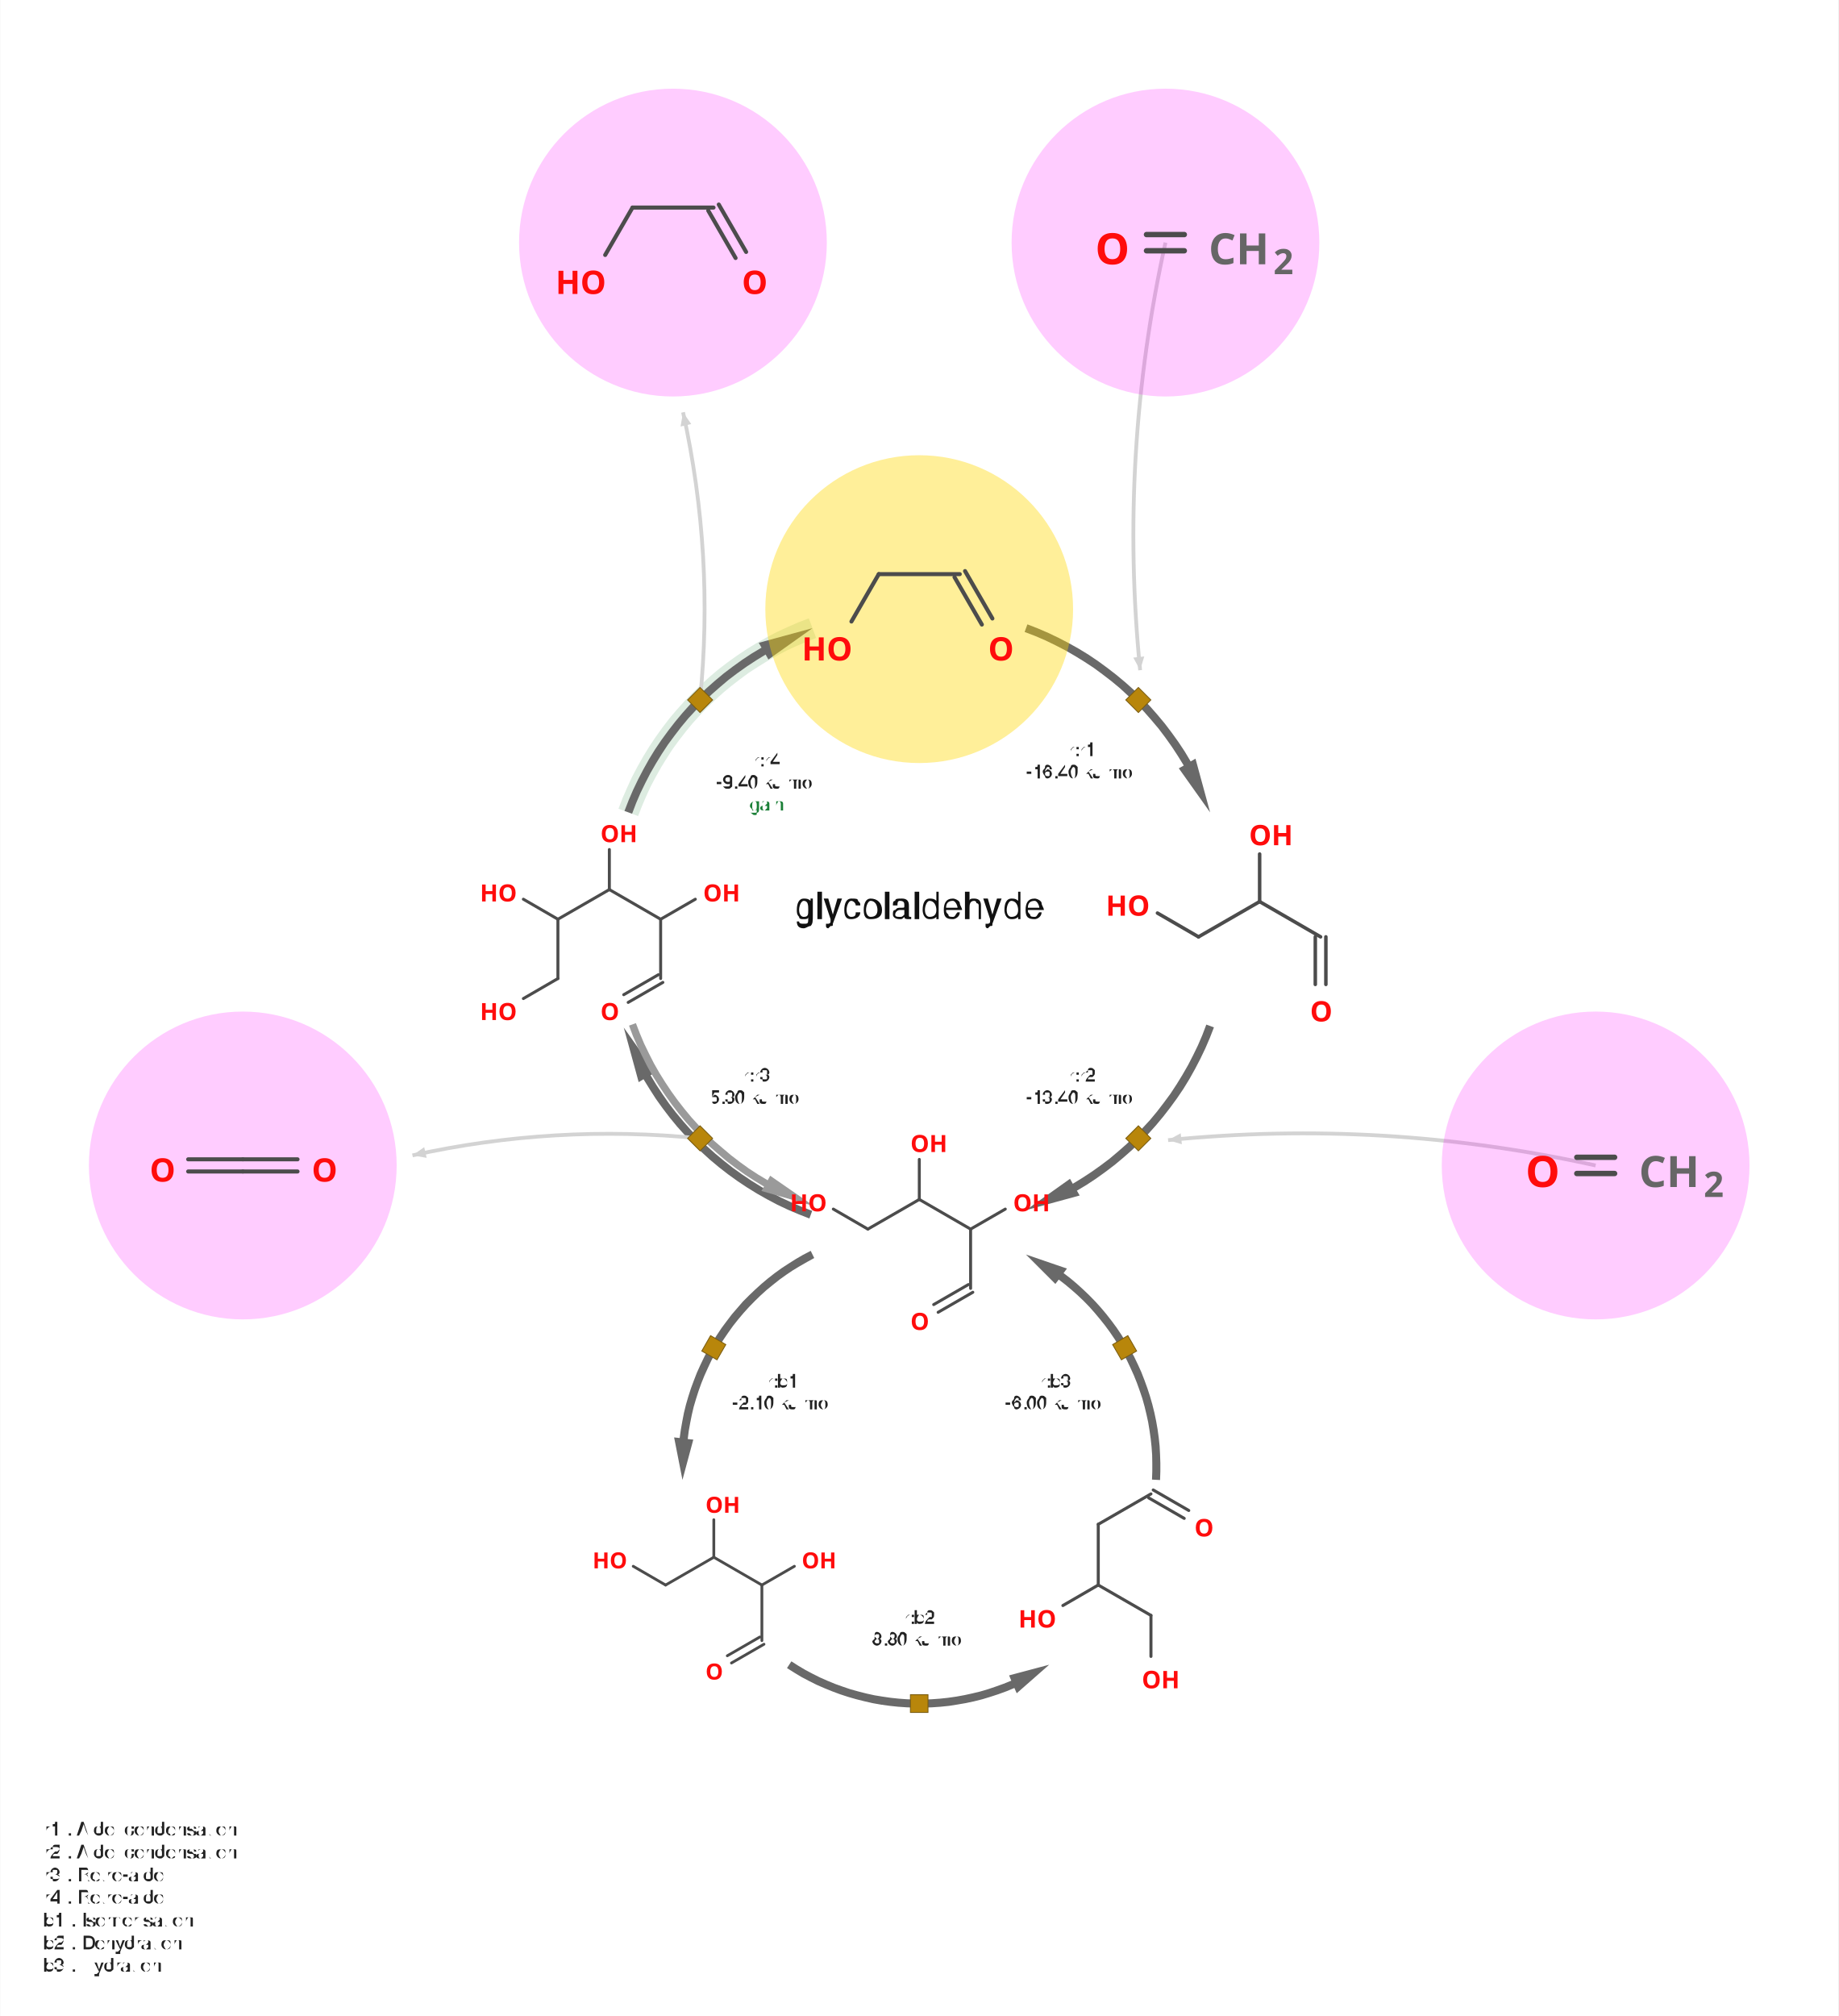
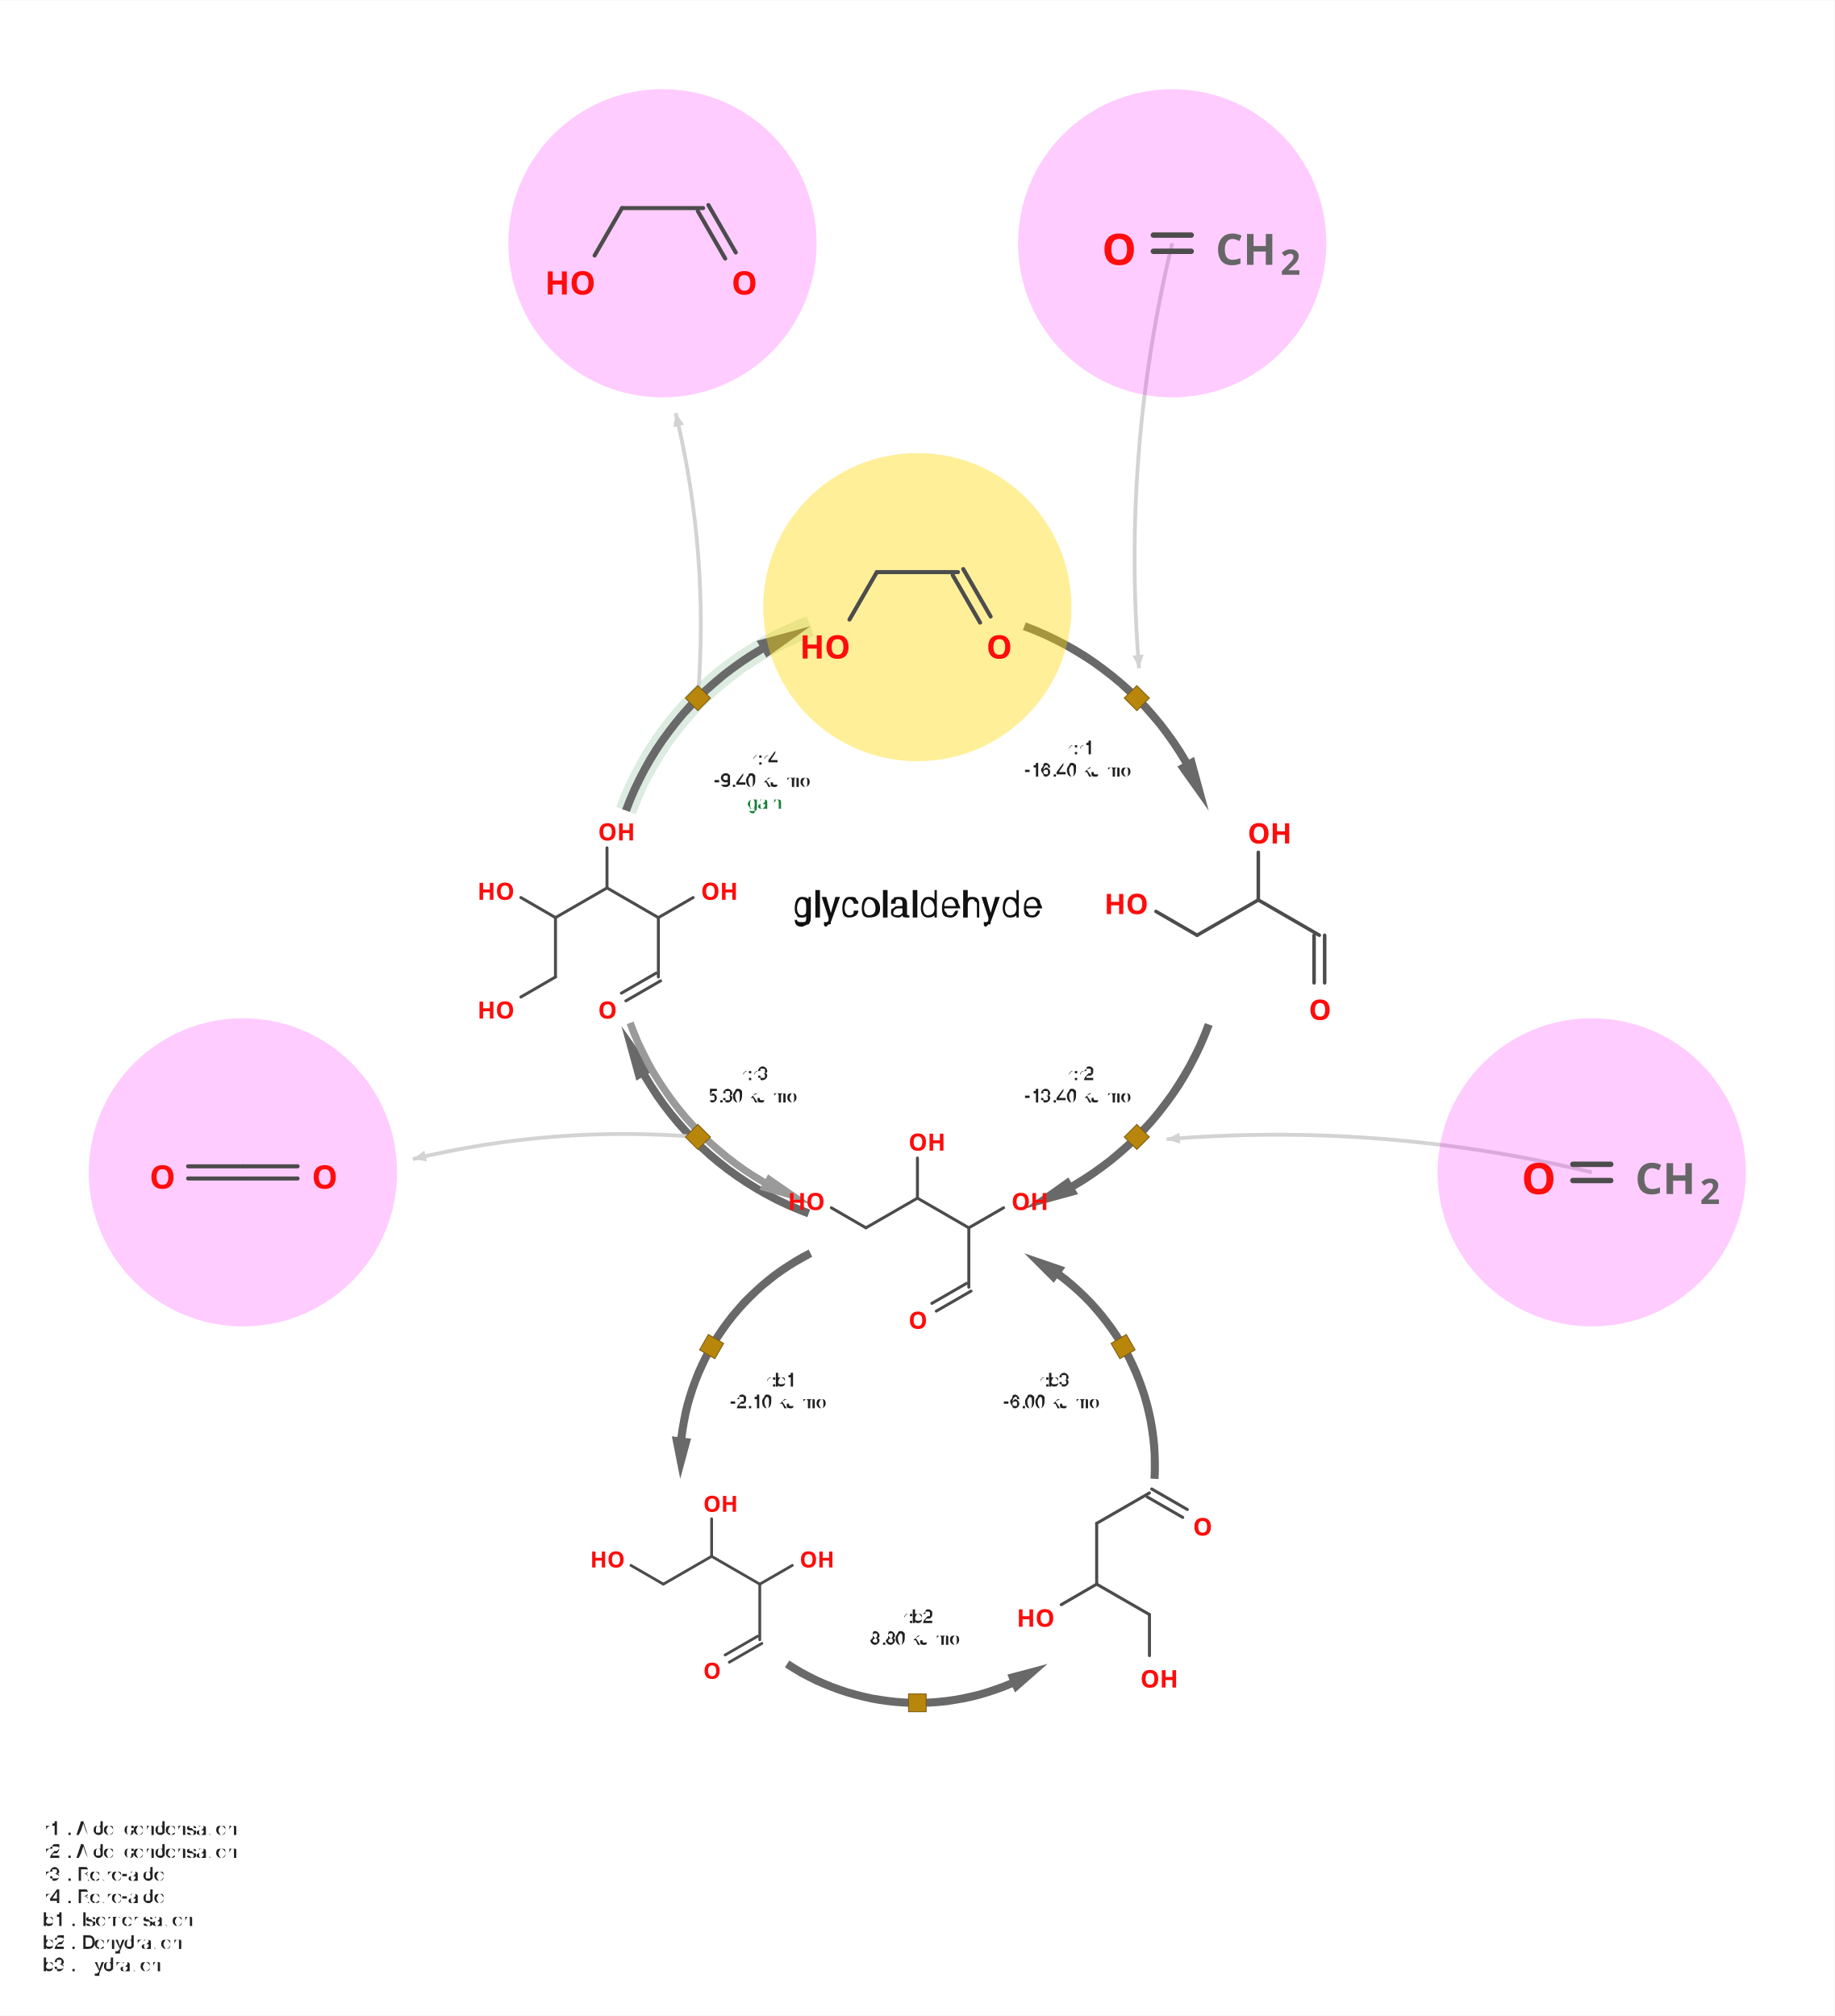
- <svg xmlns="http://www.w3.org/2000/svg" width="1100" height="1206" viewBox="0 0 1100.00 1206.33">
+ <svg xmlns="http://www.w3.org/2000/svg" width="1100" height="1209" viewBox="0 0 1100.00 1208.52">
  <rect width="100%" height="100%" fill="white" />
-   <g transform="scale(87.6288) translate(6.2765,6.2765)">
+   <g transform="scale(87.9215) translate(6.2556,6.2556)">
    <path d="M0.739,-2.013 L0.811,-1.985 L0.883,-1.954 L0.954,-1.92 L1.023,-1.884 L1.091,-1.846 L1.158,-1.805 L1.223,-1.761 L1.286,-1.715 L1.348,-1.667 L1.408,-1.617 L1.466,-1.565 L1.522,-1.51 L1.576,-1.454 L1.628,-1.395 L1.678,-1.335 L1.725,-1.273 L1.771,-1.209 L1.814,-1.144 L1.854,-1.077 L1.887,-1.096 L1.987,-0.729 L1.773,-1.03 L1.807,-1.049 L1.767,-1.114 L1.725,-1.178 L1.681,-1.24 L1.635,-1.301 L1.586,-1.359 L1.536,-1.416 L1.483,-1.471 L1.428,-1.524 L1.372,-1.576 L1.313,-1.625 L1.253,-1.671 L1.192,-1.716 L1.128,-1.758 L1.063,-1.798 L0.997,-1.836 L0.929,-1.871 L0.861,-1.904 L0.791,-1.934 L0.72,-1.961 Z" fill="#696969" opacity="1.0" stroke="none" stroke-width="0" />
    <path d="M2.013,0.739 L1.985,0.811 L1.954,0.883 L1.92,0.954 L1.884,1.023 L1.846,1.091 L1.805,1.158 L1.761,1.223 L1.715,1.286 L1.667,1.348 L1.617,1.408 L1.565,1.466 L1.51,1.522 L1.454,1.576 L1.395,1.628 L1.335,1.678 L1.273,1.725 L1.209,1.771 L1.144,1.814 L1.077,1.854 L1.096,1.887 L0.729,1.987 L1.03,1.773 L1.049,1.807 L1.114,1.767 L1.178,1.725 L1.24,1.681 L1.301,1.635 L1.359,1.586 L1.416,1.536 L1.471,1.483 L1.524,1.428 L1.576,1.372 L1.625,1.313 L1.671,1.253 L1.716,1.192 L1.758,1.128 L1.798,1.063 L1.836,0.997 L1.871,0.929 L1.904,0.861 L1.934,0.791 L1.961,0.72 Z" fill="#696969" opacity="1.0" stroke="none" stroke-width="0" />
    <path d="M-0.75,2.044 L-0.824,2.015 L-0.897,1.984 L-0.969,1.95 L-1.039,1.913 L-1.108,1.874 L-1.176,1.832 L-1.242,1.788 L-1.306,1.742 L-1.369,1.693 L-1.43,1.642 L-1.488,1.589 L-1.546,1.533 L-1.6,1.476 L-1.653,1.417 L-1.704,1.355 L-1.752,1.292 L-1.798,1.228 L-1.841,1.161 L-1.883,1.093 L-1.916,1.113 L-2.018,0.74 L-1.802,1.046 L-1.835,1.066 L-1.795,1.132 L-1.752,1.197 L-1.708,1.26 L-1.661,1.321 L-1.611,1.381 L-1.56,1.439 L-1.506,1.495 L-1.451,1.549 L-1.393,1.601 L-1.334,1.65 L-1.273,1.698 L-1.21,1.743 L-1.146,1.786 L-1.08,1.827 L-1.013,1.865 L-0.944,1.901 L-0.874,1.934 L-0.803,1.964 L-0.731,1.992 Z" fill="#696969" opacity="1.0" stroke="none" stroke-width="0" />
    <path d="M-1.982,0.727 L-1.955,0.799 L-1.924,0.87 L-1.891,0.939 L-1.856,1.008 L-1.818,1.075 L-1.777,1.14 L-1.734,1.204 L-1.689,1.267 L-1.642,1.328 L-1.593,1.387 L-1.541,1.444 L-1.487,1.499 L-1.432,1.552 L-1.374,1.603 L-1.315,1.653 L-1.254,1.699 L-1.191,1.744 L-1.126,1.786 L-1.06,1.826 L-1.078,1.856 L-0.719,1.959 L-1.018,1.752 L-1.035,1.783 L-1.1,1.744 L-1.163,1.703 L-1.224,1.659 L-1.284,1.613 L-1.341,1.565 L-1.398,1.516 L-1.452,1.464 L-1.504,1.41 L-1.555,1.354 L-1.603,1.296 L-1.649,1.237 L-1.693,1.176 L-1.735,1.113 L-1.775,1.049 L-1.812,0.984 L-1.846,0.917 L-1.879,0.849 L-1.908,0.78 L-1.935,0.71 Z" fill="#9a9a9a" opacity="1.0" stroke="none" stroke-width="0" />
    <path d="M-2.054,-0.754 L-2.026,-0.827 L-1.994,-0.9 L-1.961,-0.972 L-1.924,-1.042 L-1.885,-1.111 L-1.844,-1.178 L-1.8,-1.244 L-1.754,-1.308 L-1.706,-1.371 L-1.655,-1.431 L-1.602,-1.49 L-1.547,-1.547 L-1.49,-1.602 L-1.431,-1.655 L-1.371,-1.706 L-1.308,-1.754 L-1.244,-1.8 L-1.178,-1.844 L-1.111,-1.885 L-1.042,-1.924 L-0.972,-1.961 L-0.9,-1.994 L-0.827,-2.026 L-0.754,-2.054 L-0.704,-1.92 L-0.773,-1.893 L-0.841,-1.864 L-0.908,-1.833 L-0.974,-1.798 L-1.038,-1.762 L-1.101,-1.723 L-1.163,-1.683 L-1.223,-1.639 L-1.281,-1.594 L-1.338,-1.547 L-1.393,-1.497 L-1.446,-1.446 L-1.497,-1.393 L-1.547,-1.338 L-1.594,-1.281 L-1.639,-1.223 L-1.683,-1.163 L-1.723,-1.101 L-1.762,-1.038 L-1.798,-0.974 L-1.833,-0.908 L-1.864,-0.841 L-1.893,-0.773 L-1.92,-0.704 Z" fill="#1a7f37" opacity="0.15" />
    <path d="M-2.013,-0.739 L-1.985,-0.811 L-1.954,-0.883 L-1.92,-0.954 L-1.884,-1.023 L-1.846,-1.091 L-1.805,-1.158 L-1.761,-1.223 L-1.715,-1.286 L-1.667,-1.348 L-1.617,-1.408 L-1.565,-1.466 L-1.51,-1.522 L-1.454,-1.576 L-1.395,-1.628 L-1.335,-1.678 L-1.273,-1.725 L-1.209,-1.771 L-1.144,-1.814 L-1.077,-1.854 L-1.096,-1.887 L-0.729,-1.987 L-1.03,-1.773 L-1.049,-1.807 L-1.114,-1.767 L-1.178,-1.725 L-1.24,-1.681 L-1.301,-1.635 L-1.359,-1.586 L-1.416,-1.536 L-1.471,-1.483 L-1.524,-1.428 L-1.576,-1.372 L-1.625,-1.313 L-1.671,-1.253 L-1.716,-1.192 L-1.758,-1.128 L-1.798,-1.063 L-1.836,-0.997 L-1.871,-0.929 L-1.904,-0.861 L-1.934,-0.791 L-1.961,-0.72 Z" fill="#696969" opacity="1.0" stroke="none" stroke-width="0" />
    <path d="M-0.741,2.265 L-0.793,2.292 L-0.843,2.321 L-0.892,2.352 L-0.941,2.384 L-0.988,2.418 L-1.034,2.454 L-1.078,2.491 L-1.121,2.53 L-1.163,2.57 L-1.204,2.611 L-1.242,2.655 L-1.28,2.699 L-1.315,2.745 L-1.35,2.792 L-1.382,2.84 L-1.413,2.889 L-1.442,2.939 L-1.469,2.991 L-1.494,3.043 L-1.518,3.096 L-1.539,3.15 L-1.559,3.204 L-1.577,3.26 L-1.593,3.315 L-1.607,3.372 L-1.618,3.429 L-1.628,3.486 L-1.636,3.543 L-1.674,3.539 L-1.617,3.829 L-1.543,3.554 L-1.581,3.55 L-1.574,3.494 L-1.564,3.439 L-1.553,3.384 L-1.54,3.329 L-1.524,3.275 L-1.507,3.222 L-1.488,3.169 L-1.467,3.117 L-1.444,3.066 L-1.42,3.015 L-1.394,2.966 L-1.366,2.917 L-1.336,2.87 L-1.304,2.823 L-1.272,2.778 L-1.237,2.734 L-1.201,2.691 L-1.163,2.649 L-1.124,2.609 L-1.084,2.57 L-1.042,2.532 L-0.999,2.497 L-0.955,2.462 L-0.909,2.429 L-0.863,2.398 L-0.815,2.369 L-0.766,2.341 L-0.717,2.314 Z" fill="#696969" opacity="1.0" stroke="none" stroke-width="0" />
    <path d="M-0.903,5.114 L-0.854,5.145 L-0.804,5.175 L-0.753,5.202 L-0.701,5.228 L-0.648,5.251 L-0.594,5.273 L-0.54,5.293 L-0.485,5.311 L-0.429,5.327 L-0.373,5.341 L-0.316,5.354 L-0.259,5.364 L-0.201,5.372 L-0.144,5.378 L-0.086,5.382 L-0.028,5.384 L0.03,5.384 L0.088,5.382 L0.146,5.378 L0.204,5.372 L0.261,5.363 L0.319,5.353 L0.375,5.341 L0.431,5.327 L0.487,5.31 L0.542,5.292 L0.597,5.272 L0.65,5.25 L0.666,5.286 L0.888,5.091 L0.614,5.164 L0.629,5.2 L0.577,5.221 L0.524,5.24 L0.471,5.258 L0.417,5.274 L0.363,5.287 L0.308,5.299 L0.253,5.309 L0.197,5.317 L0.141,5.323 L0.085,5.327 L0.029,5.329 L-0.027,5.329 L-0.083,5.327 L-0.139,5.323 L-0.195,5.317 L-0.25,5.309 L-0.305,5.3 L-0.36,5.288 L-0.415,5.274 L-0.469,5.259 L-0.522,5.241 L-0.575,5.222 L-0.626,5.201 L-0.678,5.178 L-0.728,5.153 L-0.777,5.127 L-0.826,5.098 L-0.873,5.068 Z" fill="#696969" opacity="1.0" stroke="none" stroke-width="0" />
    <path d="M1.645,3.83 L1.647,3.772 L1.647,3.714 L1.645,3.656 L1.642,3.598 L1.636,3.541 L1.628,3.483 L1.618,3.426 L1.606,3.369 L1.592,3.313 L1.576,3.257 L1.558,3.202 L1.538,3.147 L1.517,3.093 L1.493,3.04 L1.468,2.988 L1.44,2.937 L1.411,2.887 L1.381,2.838 L1.348,2.789 L1.314,2.743 L1.278,2.697 L1.241,2.653 L1.202,2.61 L1.161,2.568 L1.119,2.528 L1.076,2.489 L1.032,2.452 L0.986,2.417 L1.009,2.386 L0.729,2.29 L0.93,2.491 L0.953,2.461 L0.997,2.495 L1.04,2.531 L1.082,2.568 L1.123,2.607 L1.162,2.647 L1.199,2.689 L1.235,2.732 L1.27,2.776 L1.303,2.821 L1.335,2.868 L1.364,2.915 L1.392,2.964 L1.419,3.013 L1.443,3.064 L1.466,3.115 L1.487,3.167 L1.506,3.22 L1.524,3.273 L1.539,3.327 L1.552,3.381 L1.564,3.436 L1.573,3.491 L1.581,3.547 L1.587,3.603 L1.591,3.659 L1.592,3.715 L1.592,3.771 L1.59,3.827 Z" fill="#696969" opacity="1.0" stroke="none" stroke-width="0" />
-     <path d="M1.682,-4.62 Q1.362,-3.174 1.509,-1.7" fill="none" stroke="#d3d3d3" stroke-width="0.026" />
-     <path d="M1.509,-1.7 L1.462,-1.786 L1.537,-1.794 Z" fill="#d3d3d3" />
-     <circle cx="1.682" cy="-4.62" r="1.051" fill="#ff00ff" fill-opacity="0.2" stroke="none" />
-     <svg x="0.575" y="-5.726" width="2.213" height="2.213" viewBox="0 0 100 100" preserveAspectRatio="xMidYMid meet">
+     <path d="M1.738,-4.599 Q1.393,-3.168 1.512,-1.7" fill="none" stroke="#d3d3d3" stroke-width="0.026" />
+     <path d="M1.512,-1.7 L1.468,-1.787 L1.543,-1.793 Z" fill="#d3d3d3" />
+     <circle cx="1.738" cy="-4.599" r="1.051" fill="#ff00ff" fill-opacity="0.2" stroke="none" />
+     <svg x="0.632" y="-5.706" width="2.213" height="2.213" viewBox="0 0 100 100" preserveAspectRatio="xMidYMid meet">
      <g transform="translate(0,0)">
        <svg width="100" height="100" x="0" y="0" viewBox="0 0 120 80" font-family="sans-serif" stroke="rgb(76,76,76)" stroke-width="2" stroke-linecap="round">
          <line x1="67.0" y1="43.0" x2="53.0" y2="43.0" opacity="1.0" stroke="rgb(76,76,76)" stroke-width="2.0" />
          <line x1="67.0" y1="37.0" x2="53.0" y2="37.0" opacity="1.0" stroke="rgb(76,76,76)" stroke-width="2.0" />
          <text x="76" y="48" fill="rgb(102,102,102)" stroke-width="0" font-weight="bold" font-size="16">CH</text>
          <text x="100" y="51.68" fill="rgb(102,102,102)" stroke-width="0" font-weight="bold" font-size="13">2</text>
          <text x="34" y="48" fill="rgb(255,12,12)" stroke-width="0" font-weight="bold" font-size="16">O</text>
        </svg>
      </g>
      <text font-size="18" fill="gray" font-family="sans-serif" x="10" y="20" />
    </svg>
-     <path d="M4.62,1.682 Q3.174,1.362 1.7,1.509" fill="none" stroke="#d3d3d3" stroke-width="0.026" />
-     <path d="M1.7,1.509 L1.786,1.462 L1.794,1.537 Z" fill="#d3d3d3" />
-     <circle cx="4.62" cy="1.682" r="1.051" fill="#ff00ff" fill-opacity="0.2" stroke="none" />
-     <svg x="3.514" y="0.575" width="2.213" height="2.213" viewBox="0 0 100 100" preserveAspectRatio="xMidYMid meet">
+     <path d="M4.599,1.738 Q3.168,1.393 1.7,1.512" fill="none" stroke="#d3d3d3" stroke-width="0.026" />
+     <path d="M1.7,1.512 L1.787,1.468 L1.793,1.543 Z" fill="#d3d3d3" />
+     <circle cx="4.599" cy="1.738" r="1.051" fill="#ff00ff" fill-opacity="0.2" stroke="none" />
+     <svg x="3.493" y="0.632" width="2.213" height="2.213" viewBox="0 0 100 100" preserveAspectRatio="xMidYMid meet">
      <g transform="translate(0,0)">
        <svg width="100" height="100" x="0" y="0" viewBox="0 0 120 80" font-family="sans-serif" stroke="rgb(76,76,76)" stroke-width="2" stroke-linecap="round">
          <line x1="67.0" y1="43.0" x2="53.0" y2="43.0" opacity="1.0" stroke="rgb(76,76,76)" stroke-width="2.0" />
          <line x1="67.0" y1="37.0" x2="53.0" y2="37.0" opacity="1.0" stroke="rgb(76,76,76)" stroke-width="2.0" />
          <text x="76" y="48" fill="rgb(102,102,102)" stroke-width="0" font-weight="bold" font-size="16">CH</text>
          <text x="100" y="51.68" fill="rgb(102,102,102)" stroke-width="0" font-weight="bold" font-size="13">2</text>
          <text x="34" y="48" fill="rgb(255,12,12)" stroke-width="0" font-weight="bold" font-size="16">O</text>
        </svg>
      </g>
      <text font-size="18" fill="gray" font-family="sans-serif" x="10" y="20" />
    </svg>
-     <path d="M-1.497,1.497 Q-2.488,1.398 -3.461,1.613" fill="none" stroke="#d3d3d3" stroke-width="0.026" />
-     <path d="M-3.461,1.613 L-3.381,1.557 L-3.364,1.63 Z" fill="#d3d3d3" />
-     <circle cx="-4.62" cy="1.682" r="1.051" fill="#ff00ff" fill-opacity="0.2" stroke="none" />
-     <svg x="-5.726" y="0.575" width="2.213" height="2.213" viewBox="0 0 100 100" preserveAspectRatio="xMidYMid meet">
+     <path d="M-1.497,1.497 Q-2.481,1.417 -3.441,1.648" fill="none" stroke="#d3d3d3" stroke-width="0.026" />
+     <path d="M-3.441,1.648 L-3.362,1.59 L-3.345,1.663 Z" fill="#d3d3d3" />
+     <circle cx="-4.599" cy="1.738" r="1.051" fill="#ff00ff" fill-opacity="0.2" stroke="none" />
+     <svg x="-5.706" y="0.632" width="2.213" height="2.213" viewBox="0 0 100 100" preserveAspectRatio="xMidYMid meet">
      <g transform="translate(0,0)">
        <svg width="100" height="100" x="0" y="0" viewBox="0 0 160 80" font-family="sans-serif" stroke="rgb(76,76,76)" stroke-width="2" stroke-linecap="round">
          <line x1="107.0" y1="43.0" x2="80.0" y2="43.0" opacity="1.0" stroke="rgb(76,76,76)" stroke-width="2.0" />
          <line x1="107.0" y1="37.0" x2="80.0" y2="37.0" opacity="1.0" stroke="rgb(76,76,76)" stroke-width="2.0" />
          <line x1="80.0" y1="43.0" x2="53.0" y2="43.0" opacity="1.0" stroke="rgb(76,76,76)" stroke-width="2.0" />
          <line x1="80.0" y1="37.0" x2="53.0" y2="37.0" opacity="1.0" stroke="rgb(76,76,76)" stroke-width="2.0" />
          <text x="114" y="48" fill="rgb(255,12,12)" stroke-width="0" font-weight="bold" font-size="16">O</text>
          <text x="34" y="48" fill="rgb(255,12,12)" stroke-width="0" font-weight="bold" font-size="16">O</text>
        </svg>
      </g>
      <text font-size="18" fill="gray" font-family="sans-serif" x="10" y="20" />
    </svg>
-     <path d="M-1.497,-1.497 Q-1.398,-2.488 -1.613,-3.461" fill="none" stroke="#d3d3d3" stroke-width="0.026" />
-     <path d="M-1.613,-3.461 L-1.557,-3.381 L-1.63,-3.364 Z" fill="#d3d3d3" />
-     <circle cx="-1.682" cy="-4.62" r="1.051" fill="#ff00ff" fill-opacity="0.2" stroke="none" />
-     <svg x="-2.788" y="-5.726" width="2.213" height="2.213" viewBox="0 0 100 100" preserveAspectRatio="xMidYMid meet">
+     <path d="M-1.497,-1.497 Q-1.417,-2.481 -1.648,-3.441" fill="none" stroke="#d3d3d3" stroke-width="0.026" />
+     <path d="M-1.648,-3.441 L-1.59,-3.362 L-1.663,-3.345 Z" fill="#d3d3d3" />
+     <circle cx="-1.738" cy="-4.599" r="1.051" fill="#ff00ff" fill-opacity="0.2" stroke="none" />
+     <svg x="-2.844" y="-5.706" width="2.213" height="2.213" viewBox="0 0 100 100" preserveAspectRatio="xMidYMid meet">
      <g transform="translate(0,0)">
        <svg width="100" height="100" x="0" y="0" viewBox="0 0 160 114.641" font-family="sans-serif" stroke="rgb(76,76,76)" stroke-width="2" stroke-linecap="round">
          <line x1="110.9" y1="64.9" x2="97.4" y2="41.5" opacity="1.0" stroke="rgb(76,76,76)" stroke-width="2.0" />
          <line x1="116.1" y1="61.9" x2="102.6" y2="38.5" opacity="1.0" stroke="rgb(76,76,76)" stroke-width="2.0" />
          <line x1="100.0" y1="40.0" x2="60.0" y2="40.0" opacity="1.0" stroke="rgb(76,76,76)" stroke-width="2.0" />
          <line x1="60.0" y1="40.0" x2="46.5" y2="63.4" opacity="1.0" stroke="rgb(76,76,76)" stroke-width="2.0" />
          <text x="114" y="82.641" fill="rgb(255,12,12)" stroke-width="0" font-weight="bold" font-size="16">O</text>
          <text x="22" y="82.641" fill="rgb(255,12,12)" stroke-width="0" font-weight="bold" font-size="16">HO</text>
        </svg>
      </g>
      <text font-size="18" fill="gray" font-family="sans-serif" x="10" y="20" />
    </svg>
    <circle cx="0" cy="-2.117" r="1.051" fill="#ffd700" fill-opacity="0.4" stroke="none" />
    <svg x="-1.106" y="-3.223" width="2.213" height="2.213" viewBox="0 0 100 100" preserveAspectRatio="xMidYMid meet">
      <g transform="translate(0,0)">
        <svg width="100" height="100" x="0" y="0" viewBox="0 0 160 114.641" font-family="sans-serif" stroke="rgb(76,76,76)" stroke-width="2" stroke-linecap="round">
          <line x1="110.9" y1="64.9" x2="97.4" y2="41.5" opacity="1.0" stroke="rgb(76,76,76)" stroke-width="2.0" />
          <line x1="116.1" y1="61.9" x2="102.6" y2="38.5" opacity="1.0" stroke="rgb(76,76,76)" stroke-width="2.0" />
          <line x1="100.0" y1="40.0" x2="60.0" y2="40.0" opacity="1.0" stroke="rgb(76,76,76)" stroke-width="2.0" />
          <line x1="60.0" y1="40.0" x2="46.5" y2="63.4" opacity="1.0" stroke="rgb(76,76,76)" stroke-width="2.0" />
          <text x="114" y="82.641" fill="rgb(255,12,12)" stroke-width="0" font-weight="bold" font-size="16">O</text>
          <text x="22" y="82.641" fill="rgb(255,12,12)" stroke-width="0" font-weight="bold" font-size="16">HO</text>
        </svg>
      </g>
      <text font-size="18" fill="gray" font-family="sans-serif" x="10" y="20" />
    </svg>
    <path d="M1.582,-1.497 L1.497,-1.582 L1.411,-1.497 L1.497,-1.411 Z" fill="#b8860b" stroke="#7a5c10" stroke-width="0.006" />
    <text x="1.111" y="-1.111" font-family="Helvetica, Arial, sans-serif" font-size="0.125" text-anchor="middle" fill="#222" font-weight="normal">r:r1</text>
    <text x="1.111" y="-0.961" font-family="Helvetica, Arial, sans-serif" font-size="0.125" text-anchor="middle" fill="#222" font-weight="normal">-16.40 kJ/mol</text>
    <svg x="1.01" y="-1.106" width="2.213" height="2.213" viewBox="0 0 100 100" preserveAspectRatio="xMidYMid meet">
      <g transform="translate(0,0)">
        <svg width="100" height="100" x="0" y="0" viewBox="0 0 183.923 180" font-family="sans-serif" stroke="rgb(76,76,76)" stroke-width="2" stroke-linecap="round">
          <line x1="140.9" y1="127.0" x2="140.9" y2="100.0" opacity="1.0" stroke="rgb(76,76,76)" stroke-width="2.0" />
          <line x1="146.9" y1="127.0" x2="146.9" y2="100.0" opacity="1.0" stroke="rgb(76,76,76)" stroke-width="2.0" />
          <line x1="143.9" y1="100.0" x2="109.3" y2="80.0" opacity="1.0" stroke="rgb(76,76,76)" stroke-width="2.0" />
          <line x1="109.3" y1="80.0" x2="109.3" y2="53.0" opacity="1.0" stroke="rgb(76,76,76)" stroke-width="2.0" />
          <line x1="109.3" y1="80.0" x2="74.6" y2="100.0" opacity="1.0" stroke="rgb(76,76,76)" stroke-width="2.0" />
          <line x1="74.6" y1="100.0" x2="51.3" y2="86.5" opacity="1.0" stroke="rgb(76,76,76)" stroke-width="2.0" />
          <text x="137.923" y="148" fill="rgb(255,12,12)" stroke-width="0" font-weight="bold" font-size="16">O</text>
          <text x="103.282" y="48" fill="rgb(255,12,12)" stroke-width="0" font-weight="bold" font-size="16">OH</text>
          <text x="22" y="88" fill="rgb(255,12,12)" stroke-width="0" font-weight="bold" font-size="16">HO</text>
        </svg>
      </g>
      <text font-size="18" fill="gray" font-family="sans-serif" x="10" y="20" />
    </svg>
    <path d="M1.497,1.582 L1.582,1.497 L1.497,1.411 L1.411,1.497 Z" fill="#b8860b" stroke="#7a5c10" stroke-width="0.006" />
    <text x="1.111" y="1.111" font-family="Helvetica, Arial, sans-serif" font-size="0.125" text-anchor="middle" fill="#222" font-weight="normal">r:r2</text>
    <text x="1.111" y="1.261" font-family="Helvetica, Arial, sans-serif" font-size="0.125" text-anchor="middle" fill="#222" font-weight="normal">-13.40 kJ/mol</text>
    <svg x="-1.106" y="1.01" width="2.213" height="2.213" viewBox="0 0 100 100" preserveAspectRatio="xMidYMid meet">
      <g transform="translate(0,0)">
        <svg width="100" height="100" x="0" y="0" viewBox="0 0 218.564 200" font-family="sans-serif" stroke="rgb(76,76,76)" stroke-width="2" stroke-linecap="round">
          <line x1="119.0" y1="150.9" x2="142.4" y2="137.4" opacity="1.0" stroke="rgb(76,76,76)" stroke-width="2.0" />
          <line x1="122.0" y1="156.1" x2="145.4" y2="142.6" opacity="1.0" stroke="rgb(76,76,76)" stroke-width="2.0" />
          <line x1="143.9" y1="140.0" x2="143.9" y2="100.0" opacity="1.0" stroke="rgb(76,76,76)" stroke-width="2.0" />
          <line x1="143.9" y1="100.0" x2="167.3" y2="86.5" opacity="1.0" stroke="rgb(76,76,76)" stroke-width="2.0" />
          <line x1="143.9" y1="100.0" x2="109.3" y2="80.0" opacity="1.0" stroke="rgb(76,76,76)" stroke-width="2.0" />
          <line x1="109.3" y1="80.0" x2="109.3" y2="53.0" opacity="1.0" stroke="rgb(76,76,76)" stroke-width="2.0" />
          <line x1="109.3" y1="80.0" x2="74.6" y2="100.0" opacity="1.0" stroke="rgb(76,76,76)" stroke-width="2.0" />
          <line x1="74.6" y1="100.0" x2="51.3" y2="86.5" opacity="1.0" stroke="rgb(76,76,76)" stroke-width="2.0" />
          <text x="103.282" y="168" fill="rgb(255,12,12)" stroke-width="0" font-weight="bold" font-size="16">O</text>
          <text x="172.564" y="88" fill="rgb(255,12,12)" stroke-width="0" font-weight="bold" font-size="16">OH</text>
          <text x="103.282" y="48" fill="rgb(255,12,12)" stroke-width="0" font-weight="bold" font-size="16">OH</text>
          <text x="22" y="88" fill="rgb(255,12,12)" stroke-width="0" font-weight="bold" font-size="16">HO</text>
        </svg>
      </g>
      <text font-size="18" fill="gray" font-family="sans-serif" x="10" y="20" />
    </svg>
    <path d="M-1.582,1.497 L-1.497,1.582 L-1.411,1.497 L-1.497,1.411 Z" fill="#b8860b" stroke="#7a5c10" stroke-width="0.006" />
    <text x="-1.111" y="1.111" font-family="Helvetica, Arial, sans-serif" font-size="0.125" text-anchor="middle" fill="#222" font-weight="normal">r:r3</text>
    <text x="-1.111" y="1.261" font-family="Helvetica, Arial, sans-serif" font-size="0.125" text-anchor="middle" fill="#222" font-weight="normal">5.30 kJ/mol</text>
    <svg x="-3.223" y="-1.106" width="2.213" height="2.213" viewBox="0 0 100 100" preserveAspectRatio="xMidYMid meet">
      <g transform="translate(0,0)">
        <svg width="100" height="100" x="0" y="0" viewBox="0 0 218.564 200" font-family="sans-serif" stroke="rgb(76,76,76)" stroke-width="2" stroke-linecap="round">
          <line x1="119.0" y1="150.9" x2="142.4" y2="137.4" opacity="1.0" stroke="rgb(76,76,76)" stroke-width="2.0" />
          <line x1="122.0" y1="156.1" x2="145.4" y2="142.6" opacity="1.0" stroke="rgb(76,76,76)" stroke-width="2.0" />
          <line x1="143.9" y1="140.0" x2="143.9" y2="100.0" opacity="1.0" stroke="rgb(76,76,76)" stroke-width="2.0" />
          <line x1="143.9" y1="100.0" x2="167.3" y2="86.5" opacity="1.0" stroke="rgb(76,76,76)" stroke-width="2.0" />
          <line x1="143.9" y1="100.0" x2="109.3" y2="80.0" opacity="1.0" stroke="rgb(76,76,76)" stroke-width="2.0" />
          <line x1="109.3" y1="80.0" x2="109.3" y2="53.0" opacity="1.0" stroke="rgb(76,76,76)" stroke-width="2.0" />
          <line x1="109.3" y1="80.0" x2="74.6" y2="100.0" opacity="1.0" stroke="rgb(76,76,76)" stroke-width="2.0" />
          <line x1="74.6" y1="100.0" x2="51.3" y2="86.5" opacity="1.0" stroke="rgb(76,76,76)" stroke-width="2.0" />
          <line x1="74.6" y1="100.0" x2="74.6" y2="140.0" opacity="1.0" stroke="rgb(76,76,76)" stroke-width="2.0" />
          <line x1="74.6" y1="140.0" x2="51.3" y2="153.5" opacity="1.0" stroke="rgb(76,76,76)" stroke-width="2.0" />
          <text x="103.282" y="168" fill="rgb(255,12,12)" stroke-width="0" font-weight="bold" font-size="16">O</text>
          <text x="172.564" y="88" fill="rgb(255,12,12)" stroke-width="0" font-weight="bold" font-size="16">OH</text>
          <text x="103.282" y="48" fill="rgb(255,12,12)" stroke-width="0" font-weight="bold" font-size="16">OH</text>
          <text x="22" y="88" fill="rgb(255,12,12)" stroke-width="0" font-weight="bold" font-size="16">HO</text>
          <text x="22" y="168" fill="rgb(255,12,12)" stroke-width="0" font-weight="bold" font-size="16">HO</text>
        </svg>
      </g>
      <text font-size="18" fill="gray" font-family="sans-serif" x="10" y="20" />
    </svg>
    <path d="M-1.497,-1.582 L-1.582,-1.497 L-1.497,-1.411 L-1.411,-1.497 Z" fill="#b8860b" stroke="#7a5c10" stroke-width="0.006" />
    <text x="-1.041" y="-1.041" font-family="Helvetica, Arial, sans-serif" font-size="0.125" text-anchor="middle" fill="#222" font-weight="normal">r:r4</text>
    <text x="-1.041" y="-0.891" font-family="Helvetica, Arial, sans-serif" font-size="0.125" text-anchor="middle" fill="#222" font-weight="normal">-9.40 kJ/mol</text>
    <text x="-1.041" y="-0.741" font-family="Helvetica, Arial, sans-serif" font-size="0.125" text-anchor="middle" fill="#1a7f37" font-weight="normal">gain</text>
    <path d="M-1.381,3.009 L-1.321,2.905 L-1.425,2.844 L-1.485,2.949 Z" fill="#b8860b" stroke="#7a5c10" stroke-width="0.006" />
    <text x="-0.931" y="3.199" font-family="Helvetica, Arial, sans-serif" font-size="0.125" text-anchor="middle" fill="#222" font-weight="normal">r:b1</text>
    <text x="-0.931" y="3.349" font-family="Helvetica, Arial, sans-serif" font-size="0.125" text-anchor="middle" fill="#222" font-weight="normal">-2.10 kJ/mol</text>
    <svg x="-2.44" y="3.51" width="2.074" height="2.074" viewBox="0 0 100 100" preserveAspectRatio="xMidYMid meet">
      <g transform="translate(0,0)">
        <svg width="100" height="100" x="0" y="0" viewBox="0 0 218.564 200" font-family="sans-serif" stroke="rgb(76,76,76)" stroke-width="2" stroke-linecap="round">
          <line x1="119.0" y1="150.9" x2="142.4" y2="137.4" opacity="1.0" stroke="rgb(76,76,76)" stroke-width="2.0" />
          <line x1="122.0" y1="156.1" x2="145.4" y2="142.6" opacity="1.0" stroke="rgb(76,76,76)" stroke-width="2.0" />
          <line x1="143.9" y1="140.0" x2="143.9" y2="100.0" opacity="1.0" stroke="rgb(76,76,76)" stroke-width="2.0" />
          <line x1="143.9" y1="100.0" x2="167.3" y2="86.5" opacity="1.0" stroke="rgb(76,76,76)" stroke-width="2.0" />
          <line x1="143.9" y1="100.0" x2="109.3" y2="80.0" opacity="1.0" stroke="rgb(76,76,76)" stroke-width="2.0" />
          <line x1="109.3" y1="80.0" x2="109.3" y2="53.0" opacity="1.0" stroke="rgb(76,76,76)" stroke-width="2.0" />
          <line x1="109.3" y1="80.0" x2="74.6" y2="100.0" opacity="1.0" stroke="rgb(76,76,76)" stroke-width="2.0" />
          <line x1="74.6" y1="100.0" x2="51.3" y2="86.5" opacity="1.0" stroke="rgb(76,76,76)" stroke-width="2.0" />
          <text x="103.282" y="168" fill="rgb(255,12,12)" stroke-width="0" font-weight="bold" font-size="16">O</text>
          <text x="172.564" y="88" fill="rgb(255,12,12)" stroke-width="0" font-weight="bold" font-size="16">OH</text>
          <text x="103.282" y="48" fill="rgb(255,12,12)" stroke-width="0" font-weight="bold" font-size="16">OH</text>
          <text x="22" y="88" fill="rgb(255,12,12)" stroke-width="0" font-weight="bold" font-size="16">HO</text>
        </svg>
      </g>
      <text font-size="18" fill="gray" font-family="sans-serif" x="10" y="20" />
    </svg>
    <path d="M0.06,5.296 L-0.06,5.296 L-0.06,5.417 L0.06,5.417 Z" fill="#b8860b" stroke="#7a5c10" stroke-width="0.006" />
    <text x="0" y="4.812" font-family="Helvetica, Arial, sans-serif" font-size="0.125" text-anchor="middle" fill="#222" font-weight="normal">r:b2</text>
    <text x="0" y="4.962" font-family="Helvetica, Arial, sans-serif" font-size="0.125" text-anchor="middle" fill="#222" font-weight="normal">8.80 kJ/mol</text>
    <svg x="0.366" y="3.51" width="2.074" height="2.074" viewBox="0 0 100 100" preserveAspectRatio="xMidYMid meet">
      <g transform="translate(0,0)">
        <svg width="100" height="100" x="0" y="0" viewBox="0 0 183.923 200" font-family="sans-serif" stroke="rgb(76,76,76)" stroke-width="2" stroke-linecap="round">
          <line x1="131.2" y1="56.1" x2="107.8" y2="42.6" opacity="1.0" stroke="rgb(76,76,76)" stroke-width="2.0" />
          <line x1="134.2" y1="50.9" x2="110.8" y2="37.4" opacity="1.0" stroke="rgb(76,76,76)" stroke-width="2.0" />
          <line x1="109.3" y1="40.0" x2="74.6" y2="60.0" opacity="1.0" stroke="rgb(76,76,76)" stroke-width="2.0" />
          <line x1="74.6" y1="60.0" x2="74.6" y2="100.0" opacity="1.0" stroke="rgb(76,76,76)" stroke-width="2.0" />
          <line x1="74.6" y1="100.0" x2="51.3" y2="113.5" opacity="1.0" stroke="rgb(76,76,76)" stroke-width="2.0" />
          <line x1="74.6" y1="100.0" x2="109.3" y2="120.0" opacity="1.0" stroke="rgb(76,76,76)" stroke-width="2.0" />
          <line x1="109.3" y1="120.0" x2="109.3" y2="147.0" opacity="1.0" stroke="rgb(76,76,76)" stroke-width="2.0" />
          <text x="137.923" y="68" fill="rgb(255,12,12)" stroke-width="0" font-weight="bold" font-size="16">O</text>
          <text x="22" y="128" fill="rgb(255,12,12)" stroke-width="0" font-weight="bold" font-size="16">HO</text>
          <text x="103.282" y="168" fill="rgb(255,12,12)" stroke-width="0" font-weight="bold" font-size="16">OH</text>
        </svg>
      </g>
      <text font-size="18" fill="gray" font-family="sans-serif" x="10" y="20" />
    </svg>
    <path d="M1.321,2.905 L1.381,3.009 L1.485,2.949 L1.425,2.844 Z" fill="#b8860b" stroke="#7a5c10" stroke-width="0.006" />
    <text x="0.931" y="3.199" font-family="Helvetica, Arial, sans-serif" font-size="0.125" text-anchor="middle" fill="#222" font-weight="normal">r:b3</text>
    <text x="0.931" y="3.349" font-family="Helvetica, Arial, sans-serif" font-size="0.125" text-anchor="middle" fill="#222" font-weight="normal">-6.00 kJ/mol</text>
    <text x="0" y="-0" font-family="Helvetica, Arial, sans-serif" font-size="0.26" text-anchor="middle" fill="#111" font-weight="normal">glycolaldehyde</text>
-     <text x="-5.976" y="6.26" font-family="Helvetica, Arial, sans-serif" font-size="0.13" text-anchor="start" fill="#222" font-weight="normal">r1  :  Aldol condensation</text>
-     <text x="-5.976" y="6.415" font-family="Helvetica, Arial, sans-serif" font-size="0.13" text-anchor="start" fill="#222" font-weight="normal">r2  :  Aldol condensation</text>
-     <text x="-5.976" y="6.57" font-family="Helvetica, Arial, sans-serif" font-size="0.13" text-anchor="start" fill="#222" font-weight="normal">r3  :  Retro-aldol</text>
-     <text x="-5.976" y="6.725" font-family="Helvetica, Arial, sans-serif" font-size="0.13" text-anchor="start" fill="#222" font-weight="normal">r4  :  Retro-aldol</text>
-     <text x="-5.976" y="6.88" font-family="Helvetica, Arial, sans-serif" font-size="0.13" text-anchor="start" fill="#222" font-weight="normal">b1  :  Isomerisation</text>
-     <text x="-5.976" y="7.035" font-family="Helvetica, Arial, sans-serif" font-size="0.13" text-anchor="start" fill="#222" font-weight="normal">b2  :  Dehydration</text>
-     <text x="-5.976" y="7.19" font-family="Helvetica, Arial, sans-serif" font-size="0.13" text-anchor="start" fill="#222" font-weight="normal">b3  :  Hydration</text>
+     <text x="-5.956" y="6.26" font-family="Helvetica, Arial, sans-serif" font-size="0.13" text-anchor="start" fill="#222" font-weight="normal">r1  :  Aldol condensation</text>
+     <text x="-5.956" y="6.415" font-family="Helvetica, Arial, sans-serif" font-size="0.13" text-anchor="start" fill="#222" font-weight="normal">r2  :  Aldol condensation</text>
+     <text x="-5.956" y="6.57" font-family="Helvetica, Arial, sans-serif" font-size="0.13" text-anchor="start" fill="#222" font-weight="normal">r3  :  Retro-aldol</text>
+     <text x="-5.956" y="6.725" font-family="Helvetica, Arial, sans-serif" font-size="0.13" text-anchor="start" fill="#222" font-weight="normal">r4  :  Retro-aldol</text>
+     <text x="-5.956" y="6.88" font-family="Helvetica, Arial, sans-serif" font-size="0.13" text-anchor="start" fill="#222" font-weight="normal">b1  :  Isomerisation</text>
+     <text x="-5.956" y="7.035" font-family="Helvetica, Arial, sans-serif" font-size="0.13" text-anchor="start" fill="#222" font-weight="normal">b2  :  Dehydration</text>
+     <text x="-5.956" y="7.19" font-family="Helvetica, Arial, sans-serif" font-size="0.13" text-anchor="start" fill="#222" font-weight="normal">b3  :  Hydration</text>
  </g>
</svg>
